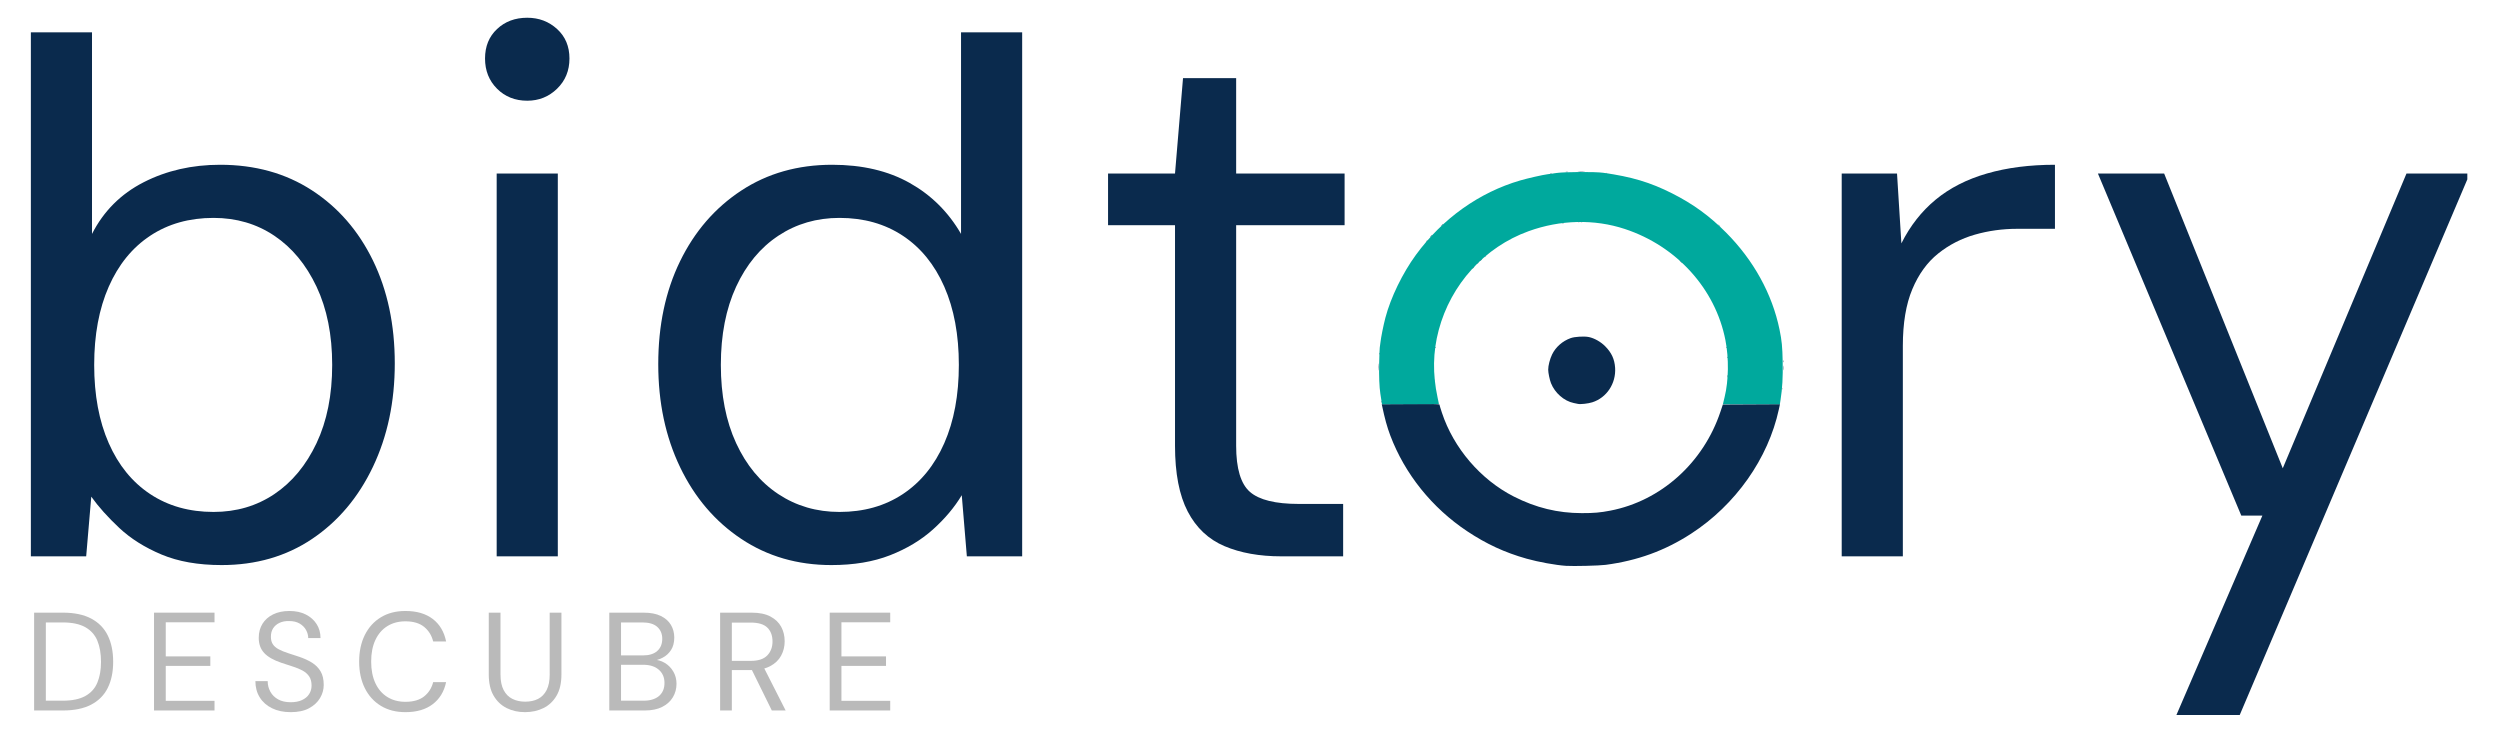
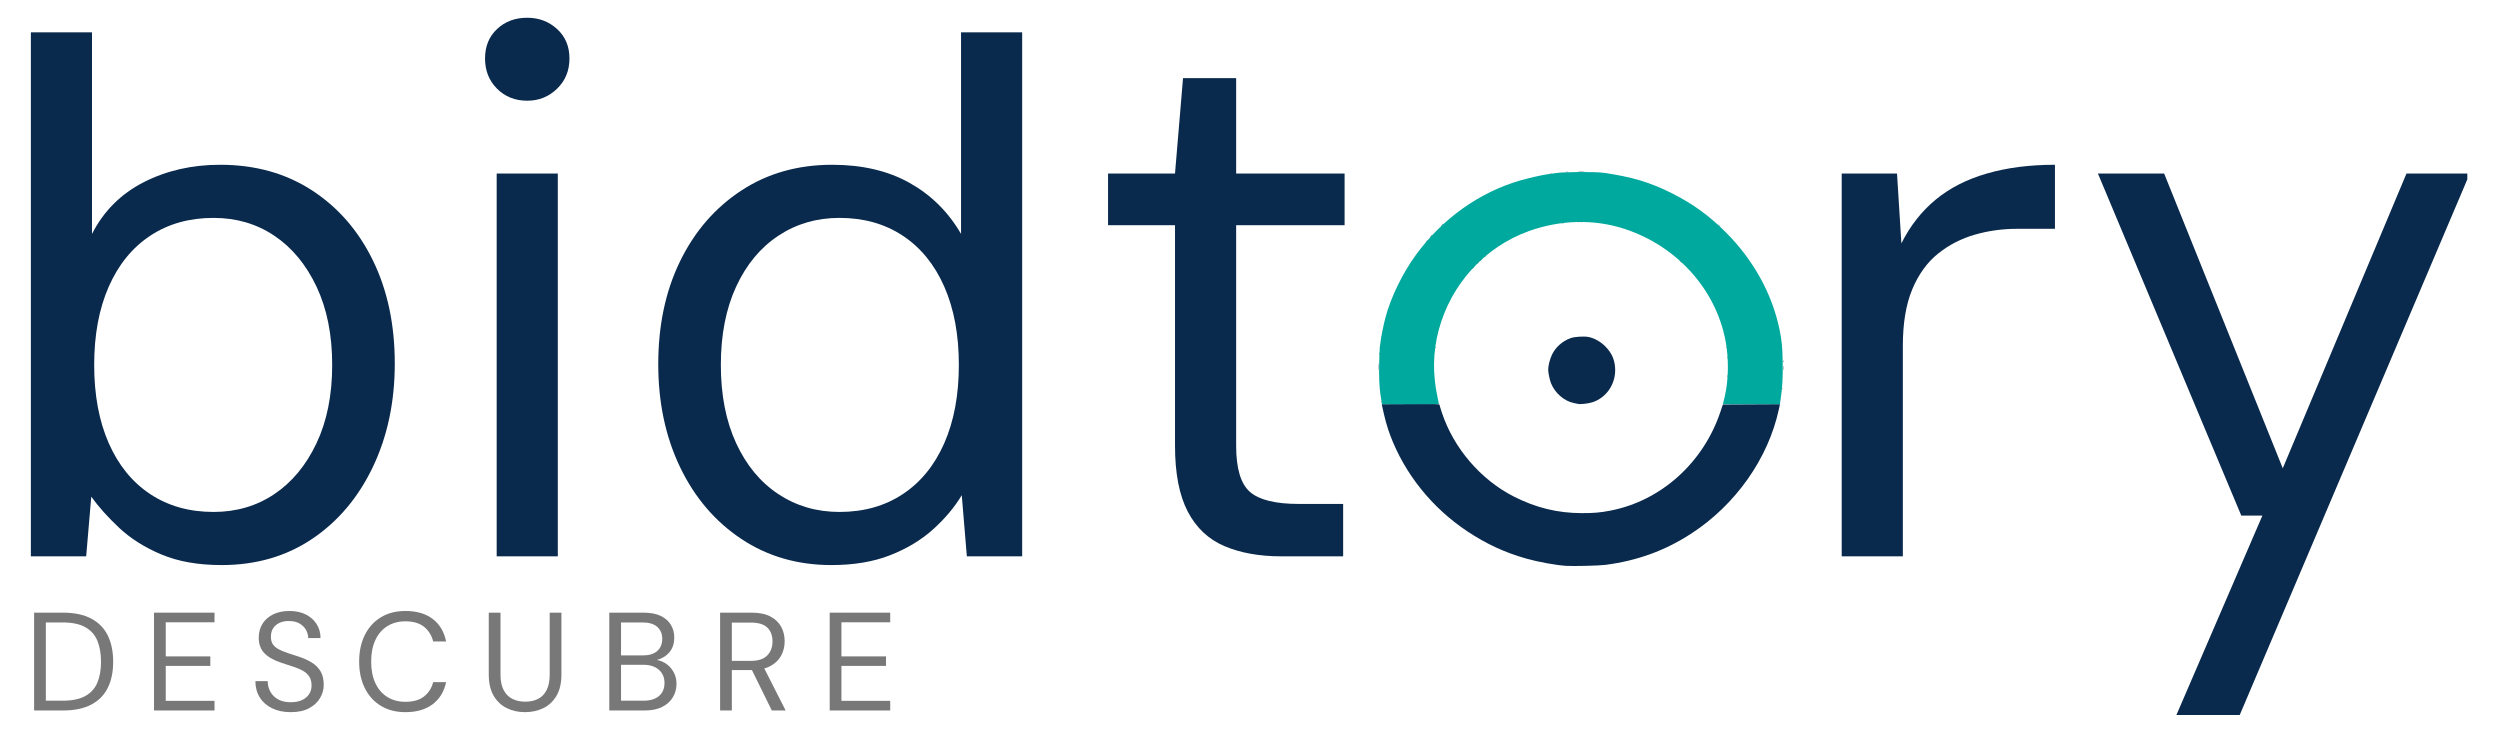
<svg xmlns="http://www.w3.org/2000/svg" width="100%" height="100%" viewBox="0 0 3578 1044" version="1.1" xml:space="preserve" style="fill-rule:evenodd;clip-rule:evenodd;stroke-linejoin:round;stroke-miterlimit:2;">
  <g id="Artboard1" transform="matrix(3.97484,0,0,1.49046,0,0)">
    <rect x="0" y="0" width="900" height="700" style="fill:none;" />
    <g transform="matrix(0.251583,0,0,0.670934,449.435,351.105)">
      <g transform="matrix(1,0,0,1,-1745.83,-500)">
        <g id="Artboard11" transform="matrix(4.16667,0,0,4.16667,0,0)">
          <rect x="0" y="0" width="837.75" height="240" style="fill:none;" />
        </g>
        <g transform="matrix(4.16667,0,0,4.16667,0,0)">
          <clipPath id="_clip1">
            <rect x="0" y="0" width="837.75" height="240" />
          </clipPath>
          <g clip-path="url(#_clip1)">
            <g>
              <g>
                <path d="M66.358,188.501C58.358,188.501 51.483,187.292 45.733,184.876C39.983,182.459 35.149,179.417 31.233,175.751C27.316,172.084 24.108,168.501 21.608,165.001L19.858,185.501L0.858,185.501L0.858,5.501L21.858,5.501L21.858,74.751C25.858,66.917 31.774,61.001 39.608,57.001C47.441,53.001 56.191,51.001 65.858,51.001C77.858,51.001 88.358,53.917 97.358,59.751C106.358,65.584 113.358,73.626 118.358,83.876C123.358,94.126 125.858,105.917 125.858,119.251C125.858,132.417 123.358,144.251 118.358,154.751C113.358,165.251 106.399,173.501 97.483,179.501C88.566,185.501 78.191,188.501 66.358,188.501ZM63.608,170.251C71.441,170.251 78.399,168.209 84.483,164.126C90.566,160.042 95.399,154.209 98.983,146.626C102.566,139.042 104.358,130.084 104.358,119.751C104.358,109.417 102.566,100.459 98.983,92.876C95.399,85.292 90.566,79.459 84.483,75.376C78.399,71.292 71.441,69.251 63.608,69.251C55.274,69.251 48.024,71.292 41.858,75.376C35.691,79.459 30.941,85.292 27.608,92.876C24.274,100.459 22.608,109.417 22.608,119.751C22.608,130.084 24.274,139.042 27.608,146.626C30.941,154.209 35.691,160.042 41.858,164.126C48.024,168.209 55.274,170.251 63.608,170.251Z" style="fill:rgb(10,42,77);fill-rule:nonzero;" />
                <path d="M160.858,185.501L160.858,54.001L181.858,54.001L181.858,185.501L160.858,185.501ZM171.358,29.001C167.191,29.001 163.733,27.626 160.983,24.876C158.233,22.126 156.858,18.667 156.858,14.501C156.858,10.334 158.233,6.959 160.983,4.376C163.733,1.792 167.191,0.501 171.358,0.501C175.358,0.501 178.774,1.792 181.608,4.376C184.441,6.959 185.858,10.334 185.858,14.501C185.858,18.667 184.441,22.126 181.608,24.876C178.774,27.626 175.358,29.001 171.358,29.001Z" style="fill:rgb(10,42,77);fill-rule:nonzero;" />
                <path d="M275.858,188.501C264.191,188.501 253.858,185.501 244.858,179.501C235.858,173.501 228.858,165.292 223.858,154.876C218.858,144.459 216.358,132.667 216.358,119.501C216.358,106.167 218.858,94.376 223.858,84.126C228.858,73.876 235.858,65.792 244.858,59.876C253.858,53.959 264.274,51.001 276.108,51.001C286.441,51.001 295.316,53.084 302.733,57.251C310.149,61.417 316.024,67.251 320.358,74.751L320.358,5.501L341.358,5.501L341.358,185.501L322.358,185.501L320.608,164.501C318.108,168.667 314.816,172.584 310.733,176.251C306.649,179.917 301.733,182.876 295.983,185.126C290.233,187.376 283.524,188.501 275.858,188.501ZM278.608,170.251C286.941,170.251 294.191,168.209 300.358,164.126C306.524,160.042 311.274,154.209 314.608,146.626C317.941,139.042 319.608,130.084 319.608,119.751C319.608,109.417 317.941,100.459 314.608,92.876C311.274,85.292 306.524,79.459 300.358,75.376C294.191,71.292 286.941,69.251 278.608,69.251C270.774,69.251 263.774,71.292 257.608,75.376C251.441,79.459 246.608,85.292 243.108,92.876C239.608,100.459 237.858,109.417 237.858,119.751C237.858,130.084 239.608,139.042 243.108,146.626C246.608,154.209 251.441,160.042 257.608,164.126C263.774,168.209 270.774,170.251 278.608,170.251Z" style="fill:rgb(10,42,77);fill-rule:nonzero;" />
                <path d="M430.358,185.501C422.858,185.501 416.358,184.334 410.858,182.001C405.358,179.667 401.149,175.709 398.233,170.126C395.316,164.542 393.858,157.001 393.858,147.501L393.858,71.751L370.858,71.751L370.858,54.001L393.858,54.001L396.608,21.251L414.858,21.251L414.858,54.001L452.108,54.001L452.108,71.751L414.858,71.751L414.858,147.501C414.858,155.334 416.441,160.626 419.608,163.376C422.774,166.126 428.358,167.501 436.358,167.501L451.608,167.501L451.608,185.501L430.358,185.501Z" style="fill:rgb(10,42,77);fill-rule:nonzero;" />
                <path d="M622.858,185.501L622.858,54.001L641.858,54.001L643.358,78.001C646.358,72.001 650.274,67.001 655.108,63.001C659.941,59.001 665.816,56.001 672.733,54.001C679.649,52.001 687.441,51.001 696.108,51.001L696.108,73.001L683.108,73.001C678.108,73.001 673.274,73.667 668.608,75.001C663.941,76.334 659.733,78.501 655.983,81.501C652.233,84.501 649.274,88.584 647.108,93.751C644.941,98.917 643.858,105.417 643.858,113.251L643.858,185.501L622.858,185.501Z" style="fill:rgb(10,42,77);fill-rule:nonzero;" />
                <path d="M737.608,240.501L767.358,171.501L760.108,171.501L710.858,54.001L733.608,54.001L774.358,155.251L816.858,54.001L838.608,54.001L759.358,240.501L737.608,240.501Z" style="fill:rgb(10,42,77);fill-rule:nonzero;" />
              </g>
              <g>
                <clipPath id="_clip2">
                  <rect x="463.804" y="53.232" width="139.009" height="135.592" />
                </clipPath>
                <g clip-path="url(#_clip2)">
                  <g id="Layer-1">
                    <g id="g1">
                      <path id="path2" d="M528.139,188.762C524.586,188.522 518.697,187.451 514.61,186.301C507.168,184.207 500.82,181.275 494.206,176.874C482.146,168.851 472.801,157.215 467.809,144.007C466.71,141.099 465.902,138.169 464.961,133.673L464.871,133.247L474.783,133.196C482.588,133.156 484.694,133.196 484.694,133.382C484.694,133.513 485.069,134.756 485.528,136.145C489.549,148.327 498.839,159.164 510.228,164.959C517.806,168.815 525.298,170.645 533.57,170.66C537.694,170.667 539.924,170.473 543.383,169.804C560.795,166.437 575.341,153.373 581.202,135.84L582.039,133.336L601.652,133.237L601.271,135.002C597.616,151.922 586.383,167.837 571.108,177.737C562.135,183.552 552.762,186.967 541.763,188.428C539.581,188.717 530.702,188.936 528.139,188.762ZM532.236,133.134C532.026,133.086 531.383,132.951 530.807,132.834C527.515,132.167 524.328,129.383 523,126.014C522.538,124.842 522.042,122.438 522.042,121.371C522.042,119.986 522.631,117.7 523.389,116.142C524.628,113.597 526.984,111.53 529.772,110.541C531.196,110.036 534.428,109.847 536.008,110.175C537.893,110.568 540.067,111.791 541.585,113.313C543.801,115.533 544.843,117.788 545.029,120.76C545.365,126.138 542.13,131.02 537.19,132.59C535.739,133.051 533.124,133.338 532.236,133.134ZM464.702,132.367C464.711,132.145 464.756,132.1 464.817,132.252C464.872,132.39 464.865,132.554 464.802,132.617C464.738,132.681 464.693,132.568 464.702,132.367ZM602.293,127.905C602.293,127.643 602.336,127.536 602.389,127.667C602.442,127.798 602.442,128.012 602.389,128.143C602.336,128.274 602.293,128.167 602.293,127.905ZM482.994,124.936C483.003,124.714 483.049,124.669 483.109,124.821C483.164,124.958 483.158,125.123 483.094,125.186C483.031,125.249 482.986,125.137 482.994,124.936ZM583.637,123.618C583.639,123.199 583.678,123.05 583.724,123.287C583.769,123.524 583.767,123.867 583.72,124.049C583.672,124.231 583.635,124.037 583.637,123.618ZM463.804,120.474C463.804,119.373 463.836,118.923 463.874,119.474C463.913,120.024 463.913,120.924 463.874,121.474C463.836,122.024 463.804,121.574 463.804,120.474ZM602.706,120.76C602.707,120.026 602.741,119.749 602.783,120.145C602.824,120.54 602.823,121.14 602.781,121.479C602.739,121.817 602.705,121.493 602.706,120.76ZM602.681,118.473C602.684,118.159 602.727,118.053 602.776,118.239C602.824,118.424 602.821,118.681 602.769,118.81C602.716,118.939 602.677,118.788 602.681,118.473ZM583.604,117.123C583.613,116.901 583.658,116.856 583.719,117.008C583.774,117.146 583.767,117.31 583.704,117.374C583.641,117.437 583.596,117.324 583.604,117.123ZM463.954,115.901C463.954,115.639 463.998,115.532 464.051,115.663C464.103,115.794 464.103,116.008 464.051,116.139C463.998,116.27 463.954,116.163 463.954,115.901ZM483.185,113.694C483.194,113.472 483.239,113.426 483.3,113.578C483.355,113.716 483.348,113.88 483.285,113.944C483.222,114.007 483.177,113.894 483.185,113.694ZM583.223,113.694C583.232,113.472 583.277,113.426 583.338,113.578C583.393,113.716 583.386,113.88 583.323,113.944C583.26,114.007 583.214,113.894 583.223,113.694ZM496.222,86.366C496.412,86.156 496.61,85.985 496.662,85.985C496.715,85.985 496.603,86.156 496.413,86.366C496.223,86.575 496.025,86.747 495.973,86.747C495.92,86.747 496.033,86.575 496.222,86.366ZM497.651,84.96C497.651,84.92 497.801,84.77 497.985,84.626C498.287,84.389 498.294,84.396 498.057,84.698C497.808,85.016 497.651,85.117 497.651,84.96ZM567.469,84.222L567.106,83.793L567.535,84.156C567.938,84.497 568.051,84.651 567.898,84.651C567.862,84.651 567.669,84.458 567.469,84.222ZM498.89,83.698C499.08,83.488 499.278,83.317 499.33,83.317C499.383,83.317 499.27,83.488 499.081,83.698C498.891,83.908 498.693,84.079 498.64,84.079C498.588,84.079 498.7,83.908 498.89,83.698ZM500.129,82.673C500.129,82.634 500.279,82.484 500.462,82.34C500.764,82.103 500.771,82.11 500.534,82.412C500.285,82.729 500.129,82.83 500.129,82.673ZM480.121,77.338C480.121,77.298 480.271,77.148 480.454,77.005C480.757,76.768 480.763,76.774 480.526,77.076C480.277,77.394 480.121,77.495 480.121,77.338ZM481.741,75.504C481.93,75.295 482.128,75.123 482.181,75.123C482.233,75.123 482.121,75.295 481.931,75.504C481.741,75.714 481.543,75.886 481.491,75.886C481.439,75.886 481.551,75.714 481.741,75.504ZM580.617,71.836L580.254,71.408L580.683,71.771C581.086,72.112 581.198,72.265 581.046,72.265C581.01,72.265 580.817,72.072 580.617,71.836ZM485.552,71.693C485.741,71.484 485.939,71.312 485.992,71.312C486.044,71.312 485.932,71.484 485.742,71.693C485.552,71.903 485.354,72.075 485.302,72.075C485.25,72.075 485.362,71.903 485.552,71.693ZM526.96,70.992C527.098,70.937 527.262,70.943 527.325,71.007C527.389,71.07 527.276,71.115 527.075,71.107C526.853,71.098 526.808,71.052 526.96,70.992ZM532.284,70.615C532.415,70.562 532.629,70.562 532.76,70.615C532.891,70.667 532.784,70.711 532.522,70.711C532.26,70.711 532.153,70.667 532.284,70.615ZM533.236,70.615C533.367,70.562 533.582,70.562 533.713,70.615C533.844,70.667 533.737,70.711 533.475,70.711C533.213,70.711 533.105,70.667 533.236,70.615ZM522.756,54.037C522.887,53.984 523.102,53.984 523.233,54.037C523.364,54.09 523.256,54.133 522.994,54.133C522.732,54.133 522.625,54.09 522.756,54.037ZM541.811,53.846C541.942,53.793 542.156,53.793 542.287,53.846C542.418,53.899 542.311,53.942 542.049,53.942C541.787,53.942 541.68,53.899 541.811,53.846ZM528.094,53.457C528.331,53.411 528.674,53.413 528.856,53.46C529.038,53.508 528.844,53.545 528.425,53.543C528.006,53.541 527.857,53.502 528.094,53.457ZM532.386,53.26C532.992,53.222 533.936,53.222 534.482,53.261C535.028,53.299 534.532,53.33 533.379,53.33C532.226,53.329 531.779,53.298 532.386,53.26Z" style="fill:rgb(10,42,77);fill-rule:nonzero;" />
                      <path id="path1" d="M464.703,131.669C464.57,130.804 464.427,129.882 464.386,129.62C464.035,127.364 463.887,123.559 463.981,119.235C464.041,116.51 464.132,114.067 464.183,113.805C464.235,113.543 464.333,112.814 464.401,112.185C464.606,110.294 465.413,106.249 466.131,103.515C467.946,96.607 472.018,88.225 476.608,81.945C485.716,69.485 498.357,60.476 512.497,56.367C514.986,55.644 520.275,54.443 521.756,54.265C522.28,54.202 523.652,54.008 524.805,53.834C527.526,53.423 538.154,53.365 540.906,53.747C550.635,55.098 557.118,57.036 564.65,60.848C571.807,64.469 577.421,68.547 583.112,74.258C592.583,83.762 598.986,95.374 601.502,107.612C602.289,111.437 602.486,113.465 602.587,118.759C602.687,124.002 602.474,127.775 601.853,131.764L601.623,133.241L582.057,133.241L582.176,132.717C582.242,132.428 582.453,131.55 582.646,130.764C584.032,125.103 584.137,117.493 582.915,111.232C579.478,93.615 566.177,78.928 548.336,73.051C537.881,69.606 526.226,69.876 515.318,73.815C500.229,79.264 488.618,92.039 484.429,107.802C482.43,115.324 482.303,122.846 484.039,130.922C484.295,132.109 484.504,133.117 484.504,133.161C484.504,133.205 480.103,133.241 474.725,133.241L464.946,133.241L464.703,131.669Z" style="fill:rgb(0,169,157);fill-rule:nonzero;" />
                    </g>
                  </g>
                </g>
              </g>
            </g>
          </g>
        </g>
      </g>
    </g>
    <g transform="matrix(0.251583,0,0,0.670934,-709.77,-163.679)">
-       <path d="M2870.03,1260.79L2870.03,1120.79L2911.28,1120.79C2927.63,1120.79 2941.14,1123.63 2951.8,1129.29C2962.45,1134.96 2970.35,1143.03 2975.48,1153.49C2980.62,1163.96 2983.18,1176.53 2983.18,1191.19C2983.18,1205.59 2980.62,1217.99 2975.48,1228.39C2970.35,1238.79 2962.45,1246.79 2951.8,1252.39C2941.14,1257.99 2927.63,1260.79 2911.28,1260.79L2870.03,1260.79ZM2886.83,1246.79L2910.88,1246.79C2924.44,1246.79 2935.25,1244.56 2943.3,1240.09C2951.36,1235.63 2957.12,1229.23 2960.58,1220.89C2964.05,1212.56 2965.78,1202.66 2965.78,1191.19C2965.78,1179.46 2964.05,1169.39 2960.58,1160.99C2957.12,1152.59 2951.36,1146.13 2943.3,1141.59C2935.25,1137.06 2924.44,1134.79 2910.88,1134.79L2886.83,1134.79L2886.83,1246.79Z" style="fill:rgb(155,155,155);fill-opacity:0.69;fill-rule:nonzero;" />
-       <path d="M3041.63,1260.79L3041.63,1120.79L3128.23,1120.79L3128.23,1134.59L3058.43,1134.59L3058.43,1183.39L3122.23,1183.39L3122.23,1196.99L3058.43,1196.99L3058.43,1246.99L3128.23,1246.99L3128.23,1260.79L3041.63,1260.79Z" style="fill:rgb(155,155,155);fill-opacity:0.69;fill-rule:nonzero;" />
-       <path d="M3237.33,1263.19C3227.06,1263.19 3218.13,1261.33 3210.53,1257.59C3202.93,1253.86 3197.06,1248.66 3192.93,1241.99C3188.8,1235.33 3186.73,1227.59 3186.73,1218.79L3204.33,1218.79C3204.33,1224.26 3205.6,1229.29 3208.13,1233.89C3210.66,1238.49 3214.36,1242.16 3219.23,1244.89C3224.1,1247.63 3230.13,1248.99 3237.33,1248.99C3243.6,1248.99 3248.96,1247.96 3253.43,1245.89C3257.9,1243.83 3261.3,1240.99 3263.63,1237.39C3265.96,1233.79 3267.13,1229.73 3267.13,1225.19C3267.13,1219.73 3265.96,1215.29 3263.61,1211.89C3261.26,1208.49 3258.07,1205.72 3254.06,1203.57C3250.04,1201.42 3245.42,1199.53 3240.21,1197.89C3234.99,1196.26 3229.5,1194.46 3223.73,1192.49C3212.7,1188.76 3204.57,1184.11 3199.36,1178.54C3194.14,1172.98 3191.53,1165.73 3191.53,1156.79C3191.53,1149.19 3193.3,1142.53 3196.83,1136.79C3200.36,1131.06 3205.43,1126.56 3212.03,1123.29C3218.63,1120.03 3226.46,1118.39 3235.53,1118.39C3244.46,1118.39 3252.23,1120.06 3258.83,1123.39C3265.43,1126.73 3270.6,1131.29 3274.33,1137.09C3278.06,1142.89 3279.93,1149.59 3279.93,1157.19L3262.33,1157.19C3262.33,1153.33 3261.33,1149.53 3259.33,1145.79C3257.33,1142.06 3254.3,1138.96 3250.23,1136.49C3246.16,1134.03 3241.06,1132.79 3234.93,1132.79C3229.86,1132.66 3225.36,1133.49 3221.43,1135.29C3217.5,1137.09 3214.43,1139.66 3212.23,1142.99C3210.03,1146.33 3208.93,1150.39 3208.93,1155.19C3208.93,1159.73 3209.9,1163.39 3211.83,1166.19C3213.76,1168.99 3216.56,1171.36 3220.23,1173.29C3223.9,1175.23 3228.2,1176.99 3233.13,1178.59C3238.06,1180.19 3243.53,1181.99 3249.53,1183.99C3256.33,1186.26 3262.36,1189.03 3267.63,1192.29C3272.9,1195.56 3277.03,1199.73 3280.03,1204.79C3283.03,1209.86 3284.53,1216.33 3284.53,1224.19C3284.53,1230.86 3282.76,1237.16 3279.23,1243.09C3275.7,1249.03 3270.46,1253.86 3263.53,1257.59C3256.6,1261.33 3247.86,1263.19 3237.33,1263.19Z" style="fill:rgb(155,155,155);fill-opacity:0.69;fill-rule:nonzero;" />
-       <path d="M3401.48,1263.19C3387.88,1263.19 3376.12,1260.16 3366.21,1254.09C3356.29,1248.03 3348.65,1239.56 3343.28,1228.69C3337.91,1217.83 3335.23,1205.19 3335.23,1190.79C3335.23,1176.39 3337.91,1163.76 3343.28,1152.89C3348.65,1142.03 3356.29,1133.56 3366.21,1127.49C3376.12,1121.43 3387.88,1118.39 3401.48,1118.39C3417.55,1118.39 3430.56,1122.19 3440.53,1129.79C3450.5,1137.39 3456.88,1148.13 3459.68,1161.99L3441.18,1161.99C3439.01,1153.33 3434.67,1146.36 3428.16,1141.09C3421.64,1135.83 3412.75,1133.19 3401.48,1133.19C3391.58,1133.19 3382.94,1135.49 3375.56,1140.09C3368.17,1144.69 3362.47,1151.29 3358.46,1159.89C3354.44,1168.49 3352.43,1178.79 3352.43,1190.79C3352.43,1202.79 3354.44,1213.09 3358.46,1221.69C3362.47,1230.29 3368.17,1236.89 3375.56,1241.49C3382.94,1246.09 3391.58,1248.39 3401.48,1248.39C3412.75,1248.39 3421.64,1245.83 3428.16,1240.69C3434.67,1235.56 3439.01,1228.73 3441.18,1220.19L3459.68,1220.19C3456.88,1233.66 3450.5,1244.19 3440.53,1251.79C3430.56,1259.39 3417.55,1263.19 3401.48,1263.19Z" style="fill:rgb(155,155,155);fill-opacity:0.69;fill-rule:nonzero;" />
-       <path d="M3572.53,1263.19C3562.93,1263.19 3554.23,1261.26 3546.43,1257.39C3538.63,1253.53 3532.4,1247.63 3527.73,1239.69C3523.06,1231.76 3520.73,1221.59 3520.73,1209.19L3520.73,1120.79L3537.53,1120.79L3537.53,1209.39C3537.53,1218.46 3539.03,1225.86 3542.03,1231.59C3545.03,1237.33 3549.2,1241.53 3554.53,1244.19C3559.86,1246.86 3566,1248.19 3572.93,1248.19C3580,1248.19 3586.13,1246.86 3591.33,1244.19C3596.53,1241.53 3600.6,1237.33 3603.53,1231.59C3606.46,1225.86 3607.93,1218.46 3607.93,1209.39L3607.93,1120.79L3624.73,1120.79L3624.73,1209.19C3624.73,1221.59 3622.4,1231.76 3617.73,1239.69C3613.06,1247.63 3606.8,1253.53 3598.93,1257.39C3591.06,1261.26 3582.26,1263.19 3572.53,1263.19Z" style="fill:rgb(155,155,155);fill-opacity:0.69;fill-rule:nonzero;" />
-       <path d="M3693.23,1260.79L3693.23,1120.79L3742.43,1120.79C3752.3,1120.79 3760.46,1122.36 3766.93,1125.49C3773.4,1128.63 3778.23,1132.89 3781.43,1138.29C3784.63,1143.69 3786.23,1149.73 3786.23,1156.39C3786.23,1163.59 3784.66,1169.59 3781.53,1174.39C3778.4,1179.19 3774.33,1182.86 3769.33,1185.39C3764.33,1187.93 3759.03,1189.46 3753.43,1189.99L3756.23,1187.99C3762.23,1188.13 3767.76,1189.73 3772.83,1192.79C3777.9,1195.86 3781.93,1199.99 3784.93,1205.19C3787.93,1210.39 3789.43,1216.19 3789.43,1222.59C3789.43,1229.66 3787.7,1236.09 3784.23,1241.89C3780.76,1247.69 3775.66,1252.29 3768.93,1255.69C3762.2,1259.09 3753.9,1260.79 3744.03,1260.79L3693.23,1260.79ZM3710.03,1246.79L3742.23,1246.79C3751.7,1246.79 3759.06,1244.56 3764.33,1240.09C3769.6,1235.63 3772.23,1229.39 3772.23,1221.39C3772.23,1213.53 3769.53,1207.23 3764.13,1202.49C3758.73,1197.76 3751.3,1195.39 3741.83,1195.39L3710.03,1195.39L3710.03,1246.79ZM3710.03,1181.99L3741.23,1181.99C3750.3,1181.99 3757.2,1179.86 3761.93,1175.59C3766.66,1171.33 3769.03,1165.53 3769.03,1158.19C3769.03,1151.13 3766.66,1145.46 3761.93,1141.19C3757.2,1136.93 3750.1,1134.79 3740.63,1134.79L3710.03,1134.79L3710.03,1181.99Z" style="fill:rgb(155,155,155);fill-opacity:0.69;fill-rule:nonzero;" />
-       <path d="M3851.83,1260.79L3851.83,1120.79L3897.03,1120.79C3907.96,1120.79 3916.9,1122.63 3923.83,1126.29C3930.76,1129.96 3935.9,1134.86 3939.23,1140.99C3942.56,1147.13 3944.23,1154.06 3944.23,1161.79C3944.23,1169.26 3942.53,1176.13 3939.13,1182.39C3935.73,1188.66 3930.5,1193.66 3923.43,1197.39C3916.36,1201.13 3907.3,1202.99 3896.23,1202.99L3868.63,1202.99L3868.63,1260.79L3851.83,1260.79ZM3925.83,1260.79L3895.03,1198.19L3913.83,1198.19L3945.63,1260.79L3925.83,1260.79ZM3868.63,1189.79L3895.83,1189.79C3906.5,1189.79 3914.33,1187.19 3919.33,1181.99C3924.33,1176.79 3926.83,1170.13 3926.83,1161.99C3926.83,1153.73 3924.4,1147.16 3919.53,1142.29C3914.66,1137.43 3906.7,1134.99 3895.63,1134.99L3868.63,1134.99L3868.63,1189.79Z" style="fill:rgb(155,155,155);fill-opacity:0.69;fill-rule:nonzero;" />
-       <path d="M4008.68,1260.79L4008.68,1120.79L4095.28,1120.79L4095.28,1134.59L4025.48,1134.59L4025.48,1183.39L4089.28,1183.39L4089.28,1196.99L4025.48,1196.99L4025.48,1246.99L4095.28,1246.99L4095.28,1260.79L4008.68,1260.79Z" style="fill:rgb(155,155,155);fill-opacity:0.69;fill-rule:nonzero;" />
+       <path d="M2870.03,1260.79L2870.03,1120.79L2911.28,1120.79C2927.63,1120.79 2941.14,1123.63 2951.8,1129.29C2962.45,1134.96 2970.35,1143.03 2975.48,1153.49C2980.62,1163.96 2983.18,1176.53 2983.18,1191.19C2983.18,1205.59 2980.62,1217.99 2975.48,1228.39C2970.35,1238.79 2962.45,1246.79 2951.8,1252.39C2941.14,1257.99 2927.63,1260.79 2911.28,1260.79L2870.03,1260.79ZM2886.83,1246.79L2910.88,1246.79C2924.44,1246.79 2935.25,1244.56 2943.3,1240.09C2951.36,1235.63 2957.12,1229.23 2960.58,1220.89C2964.05,1212.56 2965.78,1202.66 2965.78,1191.19C2965.78,1179.46 2964.05,1169.39 2960.58,1160.99C2957.12,1152.59 2951.36,1146.13 2943.3,1141.59C2935.25,1137.06 2924.44,1134.79 2910.88,1134.79L2886.83,1134.79L2886.83,1246.79Z" style="fill:rgb(120,120,120);fill-rule:nonzero;" />
+       <path d="M3041.63,1260.79L3041.63,1120.79L3128.23,1120.79L3128.23,1134.59L3058.43,1134.59L3058.43,1183.39L3122.23,1183.39L3122.23,1196.99L3058.43,1196.99L3058.43,1246.99L3128.23,1246.99L3128.23,1260.79L3041.63,1260.79Z" style="fill:rgb(120,120,120);fill-rule:nonzero;" />
+       <path d="M3237.33,1263.19C3227.06,1263.19 3218.13,1261.33 3210.53,1257.59C3202.93,1253.86 3197.06,1248.66 3192.93,1241.99C3188.8,1235.33 3186.73,1227.59 3186.73,1218.79L3204.33,1218.79C3204.33,1224.26 3205.6,1229.29 3208.13,1233.89C3210.66,1238.49 3214.36,1242.16 3219.23,1244.89C3224.1,1247.63 3230.13,1248.99 3237.33,1248.99C3243.6,1248.99 3248.96,1247.96 3253.43,1245.89C3257.9,1243.83 3261.3,1240.99 3263.63,1237.39C3265.96,1233.79 3267.13,1229.73 3267.13,1225.19C3267.13,1219.73 3265.96,1215.29 3263.61,1211.89C3261.26,1208.49 3258.07,1205.72 3254.06,1203.57C3250.04,1201.42 3245.42,1199.53 3240.21,1197.89C3234.99,1196.26 3229.5,1194.46 3223.73,1192.49C3212.7,1188.76 3204.57,1184.11 3199.36,1178.54C3194.14,1172.98 3191.53,1165.73 3191.53,1156.79C3191.53,1149.19 3193.3,1142.53 3196.83,1136.79C3200.36,1131.06 3205.43,1126.56 3212.03,1123.29C3218.63,1120.03 3226.46,1118.39 3235.53,1118.39C3244.46,1118.39 3252.23,1120.06 3258.83,1123.39C3265.43,1126.73 3270.6,1131.29 3274.33,1137.09C3278.06,1142.89 3279.93,1149.59 3279.93,1157.19L3262.33,1157.19C3262.33,1153.33 3261.33,1149.53 3259.33,1145.79C3257.33,1142.06 3254.3,1138.96 3250.23,1136.49C3246.16,1134.03 3241.06,1132.79 3234.93,1132.79C3229.86,1132.66 3225.36,1133.49 3221.43,1135.29C3217.5,1137.09 3214.43,1139.66 3212.23,1142.99C3210.03,1146.33 3208.93,1150.39 3208.93,1155.19C3208.93,1159.73 3209.9,1163.39 3211.83,1166.19C3213.76,1168.99 3216.56,1171.36 3220.23,1173.29C3223.9,1175.23 3228.2,1176.99 3233.13,1178.59C3238.06,1180.19 3243.53,1181.99 3249.53,1183.99C3256.33,1186.26 3262.36,1189.03 3267.63,1192.29C3272.9,1195.56 3277.03,1199.73 3280.03,1204.79C3283.03,1209.86 3284.53,1216.33 3284.53,1224.19C3284.53,1230.86 3282.76,1237.16 3279.23,1243.09C3275.7,1249.03 3270.46,1253.86 3263.53,1257.59C3256.6,1261.33 3247.86,1263.19 3237.33,1263.19Z" style="fill:rgb(120,120,120);fill-rule:nonzero;" />
+       <path d="M3401.48,1263.19C3387.88,1263.19 3376.12,1260.16 3366.21,1254.09C3356.29,1248.03 3348.65,1239.56 3343.28,1228.69C3337.91,1217.83 3335.23,1205.19 3335.23,1190.79C3335.23,1176.39 3337.91,1163.76 3343.28,1152.89C3348.65,1142.03 3356.29,1133.56 3366.21,1127.49C3376.12,1121.43 3387.88,1118.39 3401.48,1118.39C3417.55,1118.39 3430.56,1122.19 3440.53,1129.79C3450.5,1137.39 3456.88,1148.13 3459.68,1161.99L3441.18,1161.99C3439.01,1153.33 3434.67,1146.36 3428.16,1141.09C3421.64,1135.83 3412.75,1133.19 3401.48,1133.19C3391.58,1133.19 3382.94,1135.49 3375.56,1140.09C3368.17,1144.69 3362.47,1151.29 3358.46,1159.89C3354.44,1168.49 3352.43,1178.79 3352.43,1190.79C3352.43,1202.79 3354.44,1213.09 3358.46,1221.69C3362.47,1230.29 3368.17,1236.89 3375.56,1241.49C3382.94,1246.09 3391.58,1248.39 3401.48,1248.39C3412.75,1248.39 3421.64,1245.83 3428.16,1240.69C3434.67,1235.56 3439.01,1228.73 3441.18,1220.19L3459.68,1220.19C3456.88,1233.66 3450.5,1244.19 3440.53,1251.79C3430.56,1259.39 3417.55,1263.19 3401.48,1263.19Z" style="fill:rgb(120,120,120);fill-rule:nonzero;" />
+       <path d="M3572.53,1263.19C3562.93,1263.19 3554.23,1261.26 3546.43,1257.39C3538.63,1253.53 3532.4,1247.63 3527.73,1239.69C3523.06,1231.76 3520.73,1221.59 3520.73,1209.19L3520.73,1120.79L3537.53,1120.79L3537.53,1209.39C3537.53,1218.46 3539.03,1225.86 3542.03,1231.59C3545.03,1237.33 3549.2,1241.53 3554.53,1244.19C3559.86,1246.86 3566,1248.19 3572.93,1248.19C3580,1248.19 3586.13,1246.86 3591.33,1244.19C3596.53,1241.53 3600.6,1237.33 3603.53,1231.59C3606.46,1225.86 3607.93,1218.46 3607.93,1209.39L3607.93,1120.79L3624.73,1120.79L3624.73,1209.19C3624.73,1221.59 3622.4,1231.76 3617.73,1239.69C3613.06,1247.63 3606.8,1253.53 3598.93,1257.39C3591.06,1261.26 3582.26,1263.19 3572.53,1263.19Z" style="fill:rgb(120,120,120);fill-rule:nonzero;" />
+       <path d="M3693.23,1260.79L3693.23,1120.79L3742.43,1120.79C3752.3,1120.79 3760.46,1122.36 3766.93,1125.49C3773.4,1128.63 3778.23,1132.89 3781.43,1138.29C3784.63,1143.69 3786.23,1149.73 3786.23,1156.39C3786.23,1163.59 3784.66,1169.59 3781.53,1174.39C3778.4,1179.19 3774.33,1182.86 3769.33,1185.39C3764.33,1187.93 3759.03,1189.46 3753.43,1189.99L3756.23,1187.99C3762.23,1188.13 3767.76,1189.73 3772.83,1192.79C3777.9,1195.86 3781.93,1199.99 3784.93,1205.19C3787.93,1210.39 3789.43,1216.19 3789.43,1222.59C3789.43,1229.66 3787.7,1236.09 3784.23,1241.89C3780.76,1247.69 3775.66,1252.29 3768.93,1255.69C3762.2,1259.09 3753.9,1260.79 3744.03,1260.79L3693.23,1260.79ZM3710.03,1246.79L3742.23,1246.79C3751.7,1246.79 3759.06,1244.56 3764.33,1240.09C3769.6,1235.63 3772.23,1229.39 3772.23,1221.39C3772.23,1213.53 3769.53,1207.23 3764.13,1202.49C3758.73,1197.76 3751.3,1195.39 3741.83,1195.39L3710.03,1195.39L3710.03,1246.79ZM3710.03,1181.99L3741.23,1181.99C3750.3,1181.99 3757.2,1179.86 3761.93,1175.59C3766.66,1171.33 3769.03,1165.53 3769.03,1158.19C3769.03,1151.13 3766.66,1145.46 3761.93,1141.19C3757.2,1136.93 3750.1,1134.79 3740.63,1134.79L3710.03,1134.79L3710.03,1181.99Z" style="fill:rgb(120,120,120);fill-rule:nonzero;" />
+       <path d="M3851.83,1260.79L3851.83,1120.79L3897.03,1120.79C3907.96,1120.79 3916.9,1122.63 3923.83,1126.29C3930.76,1129.96 3935.9,1134.86 3939.23,1140.99C3942.56,1147.13 3944.23,1154.06 3944.23,1161.79C3944.23,1169.26 3942.53,1176.13 3939.13,1182.39C3935.73,1188.66 3930.5,1193.66 3923.43,1197.39C3916.36,1201.13 3907.3,1202.99 3896.23,1202.99L3868.63,1202.99L3868.63,1260.79L3851.83,1260.79ZM3925.83,1260.79L3895.03,1198.19L3913.83,1198.19L3945.63,1260.79L3925.83,1260.79ZM3868.63,1189.79L3895.83,1189.79C3906.5,1189.79 3914.33,1187.19 3919.33,1181.99C3924.33,1176.79 3926.83,1170.13 3926.83,1161.99C3926.83,1153.73 3924.4,1147.16 3919.53,1142.29C3914.66,1137.43 3906.7,1134.99 3895.63,1134.99L3868.63,1134.99L3868.63,1189.79Z" style="fill:rgb(120,120,120);fill-rule:nonzero;" />
+       <path d="M4008.68,1260.79L4008.68,1120.79L4095.28,1120.79L4095.28,1134.59L4025.48,1134.59L4025.48,1183.39L4089.28,1183.39L4089.28,1196.99L4025.48,1196.99L4025.48,1246.99L4095.28,1246.99L4095.28,1260.79L4008.68,1260.79Z" style="fill:rgb(120,120,120);fill-rule:nonzero;" />
    </g>
  </g>
</svg>
